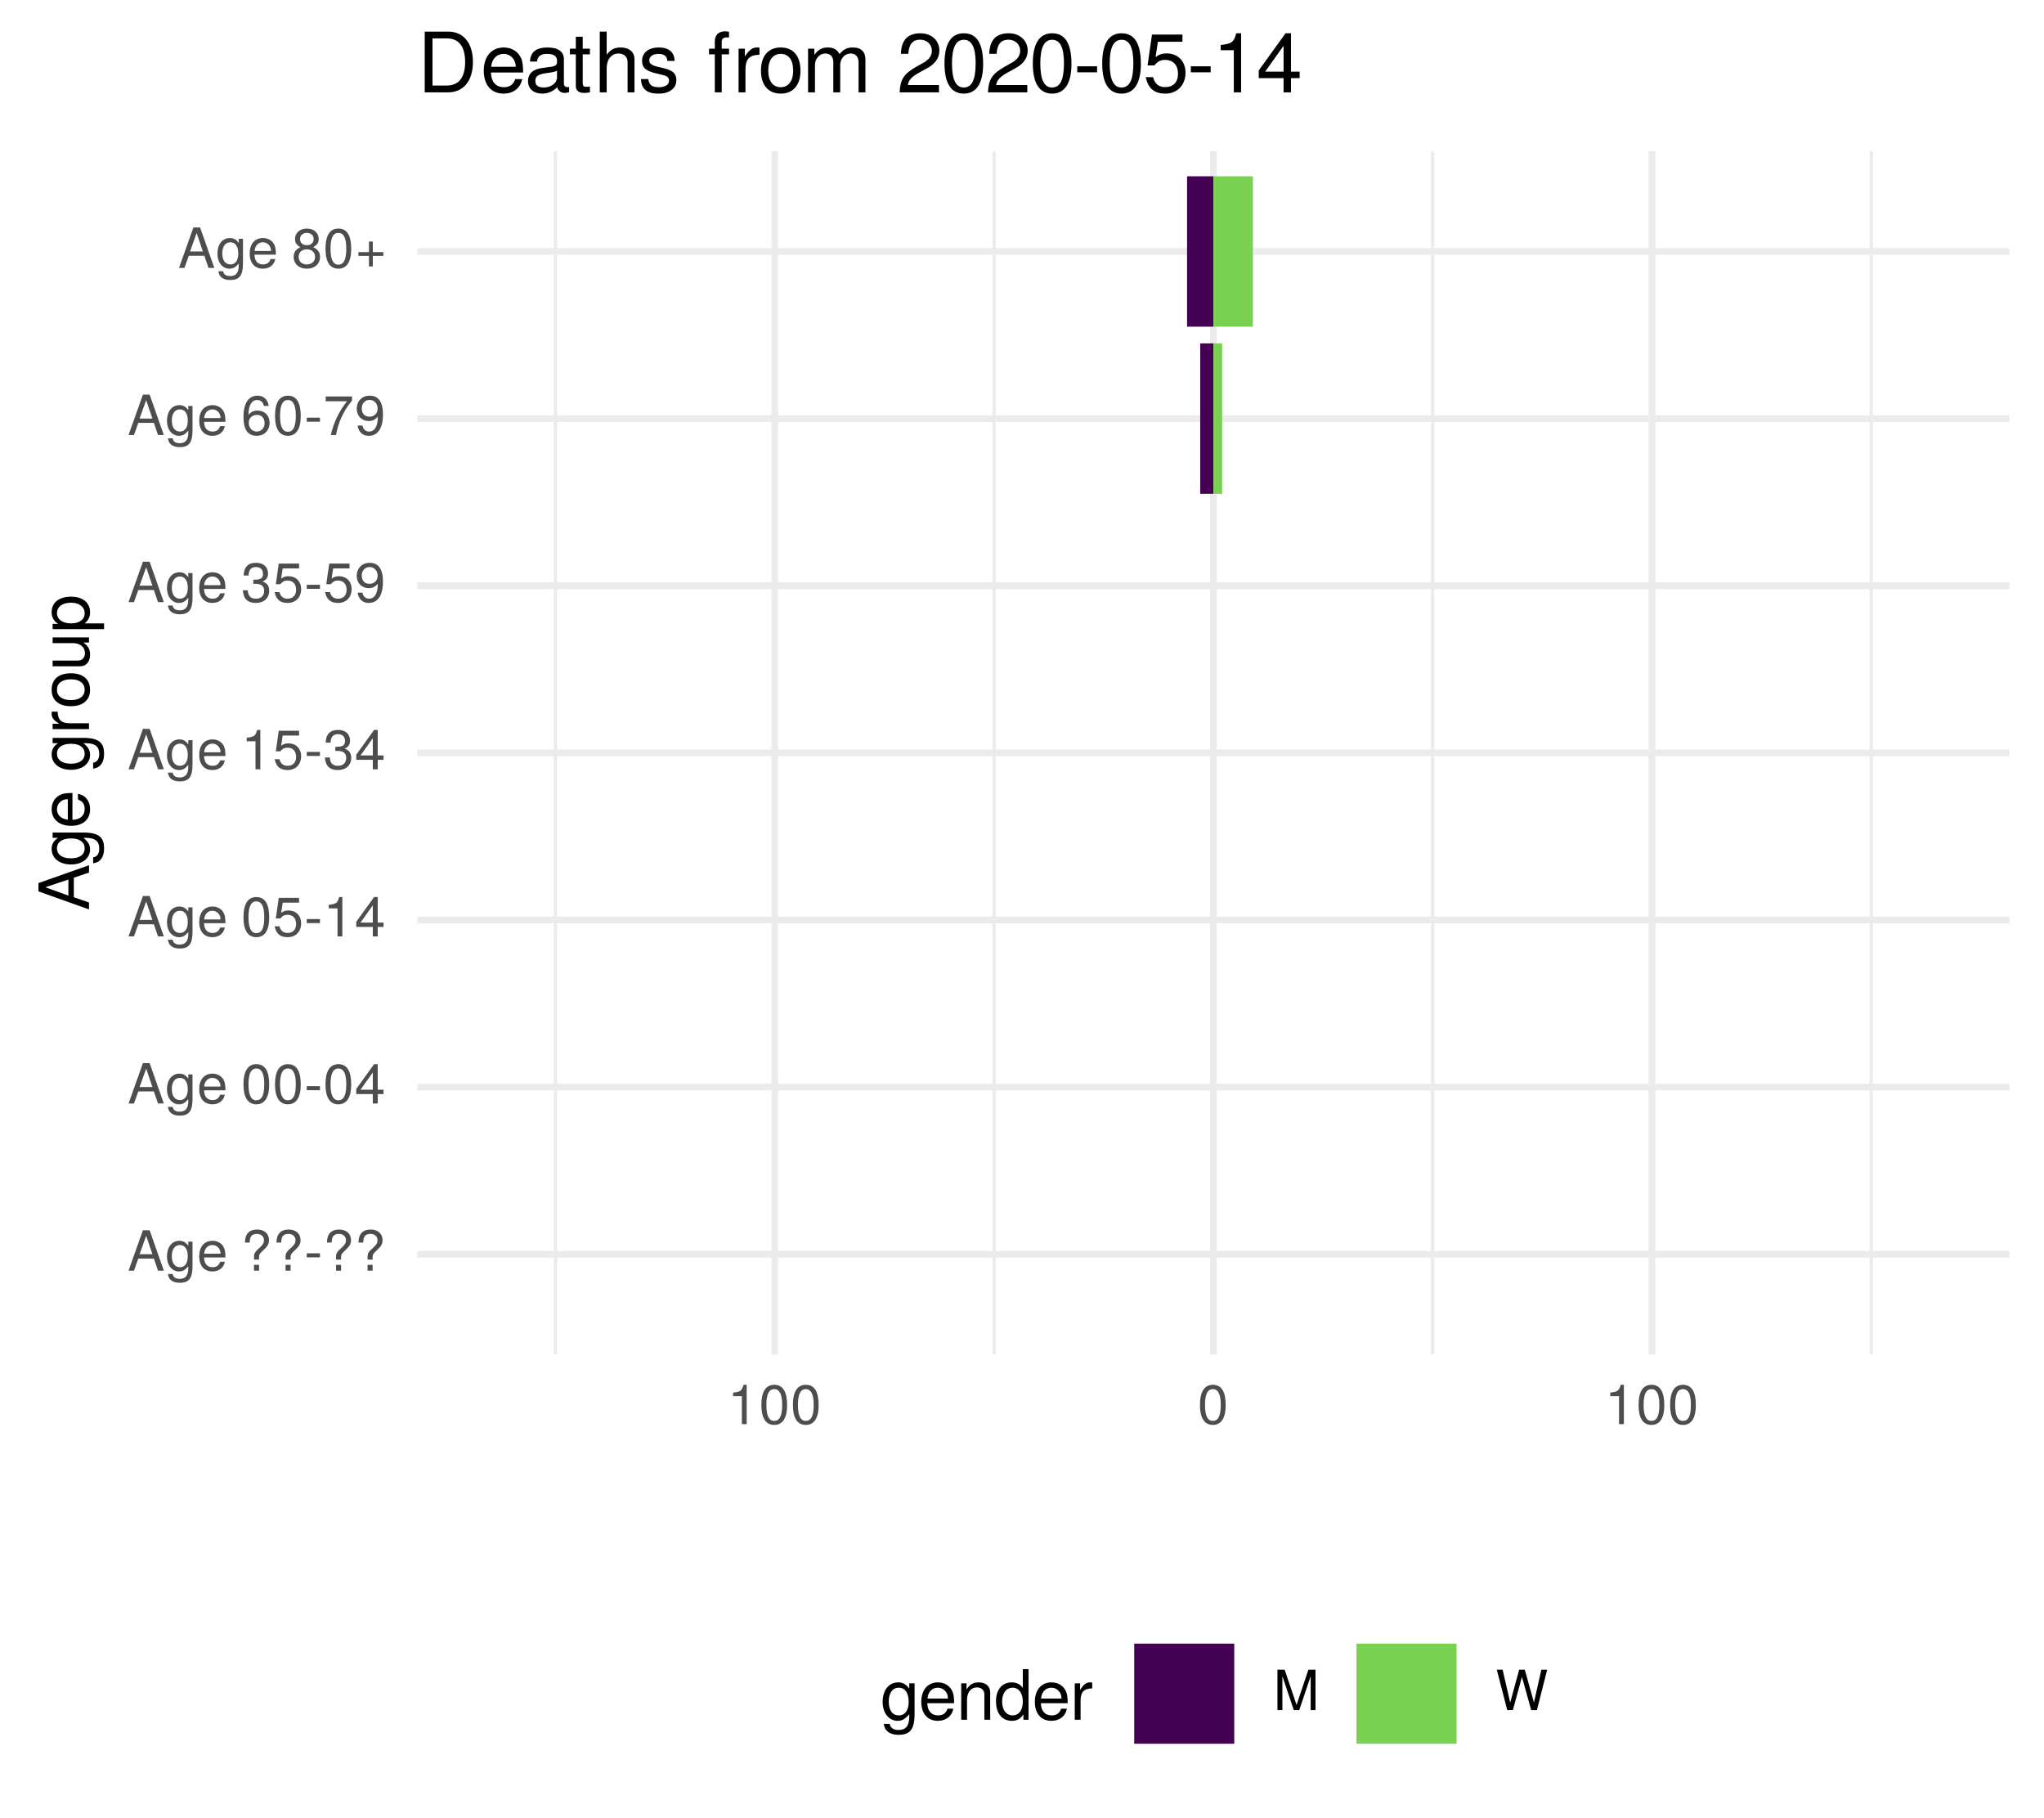
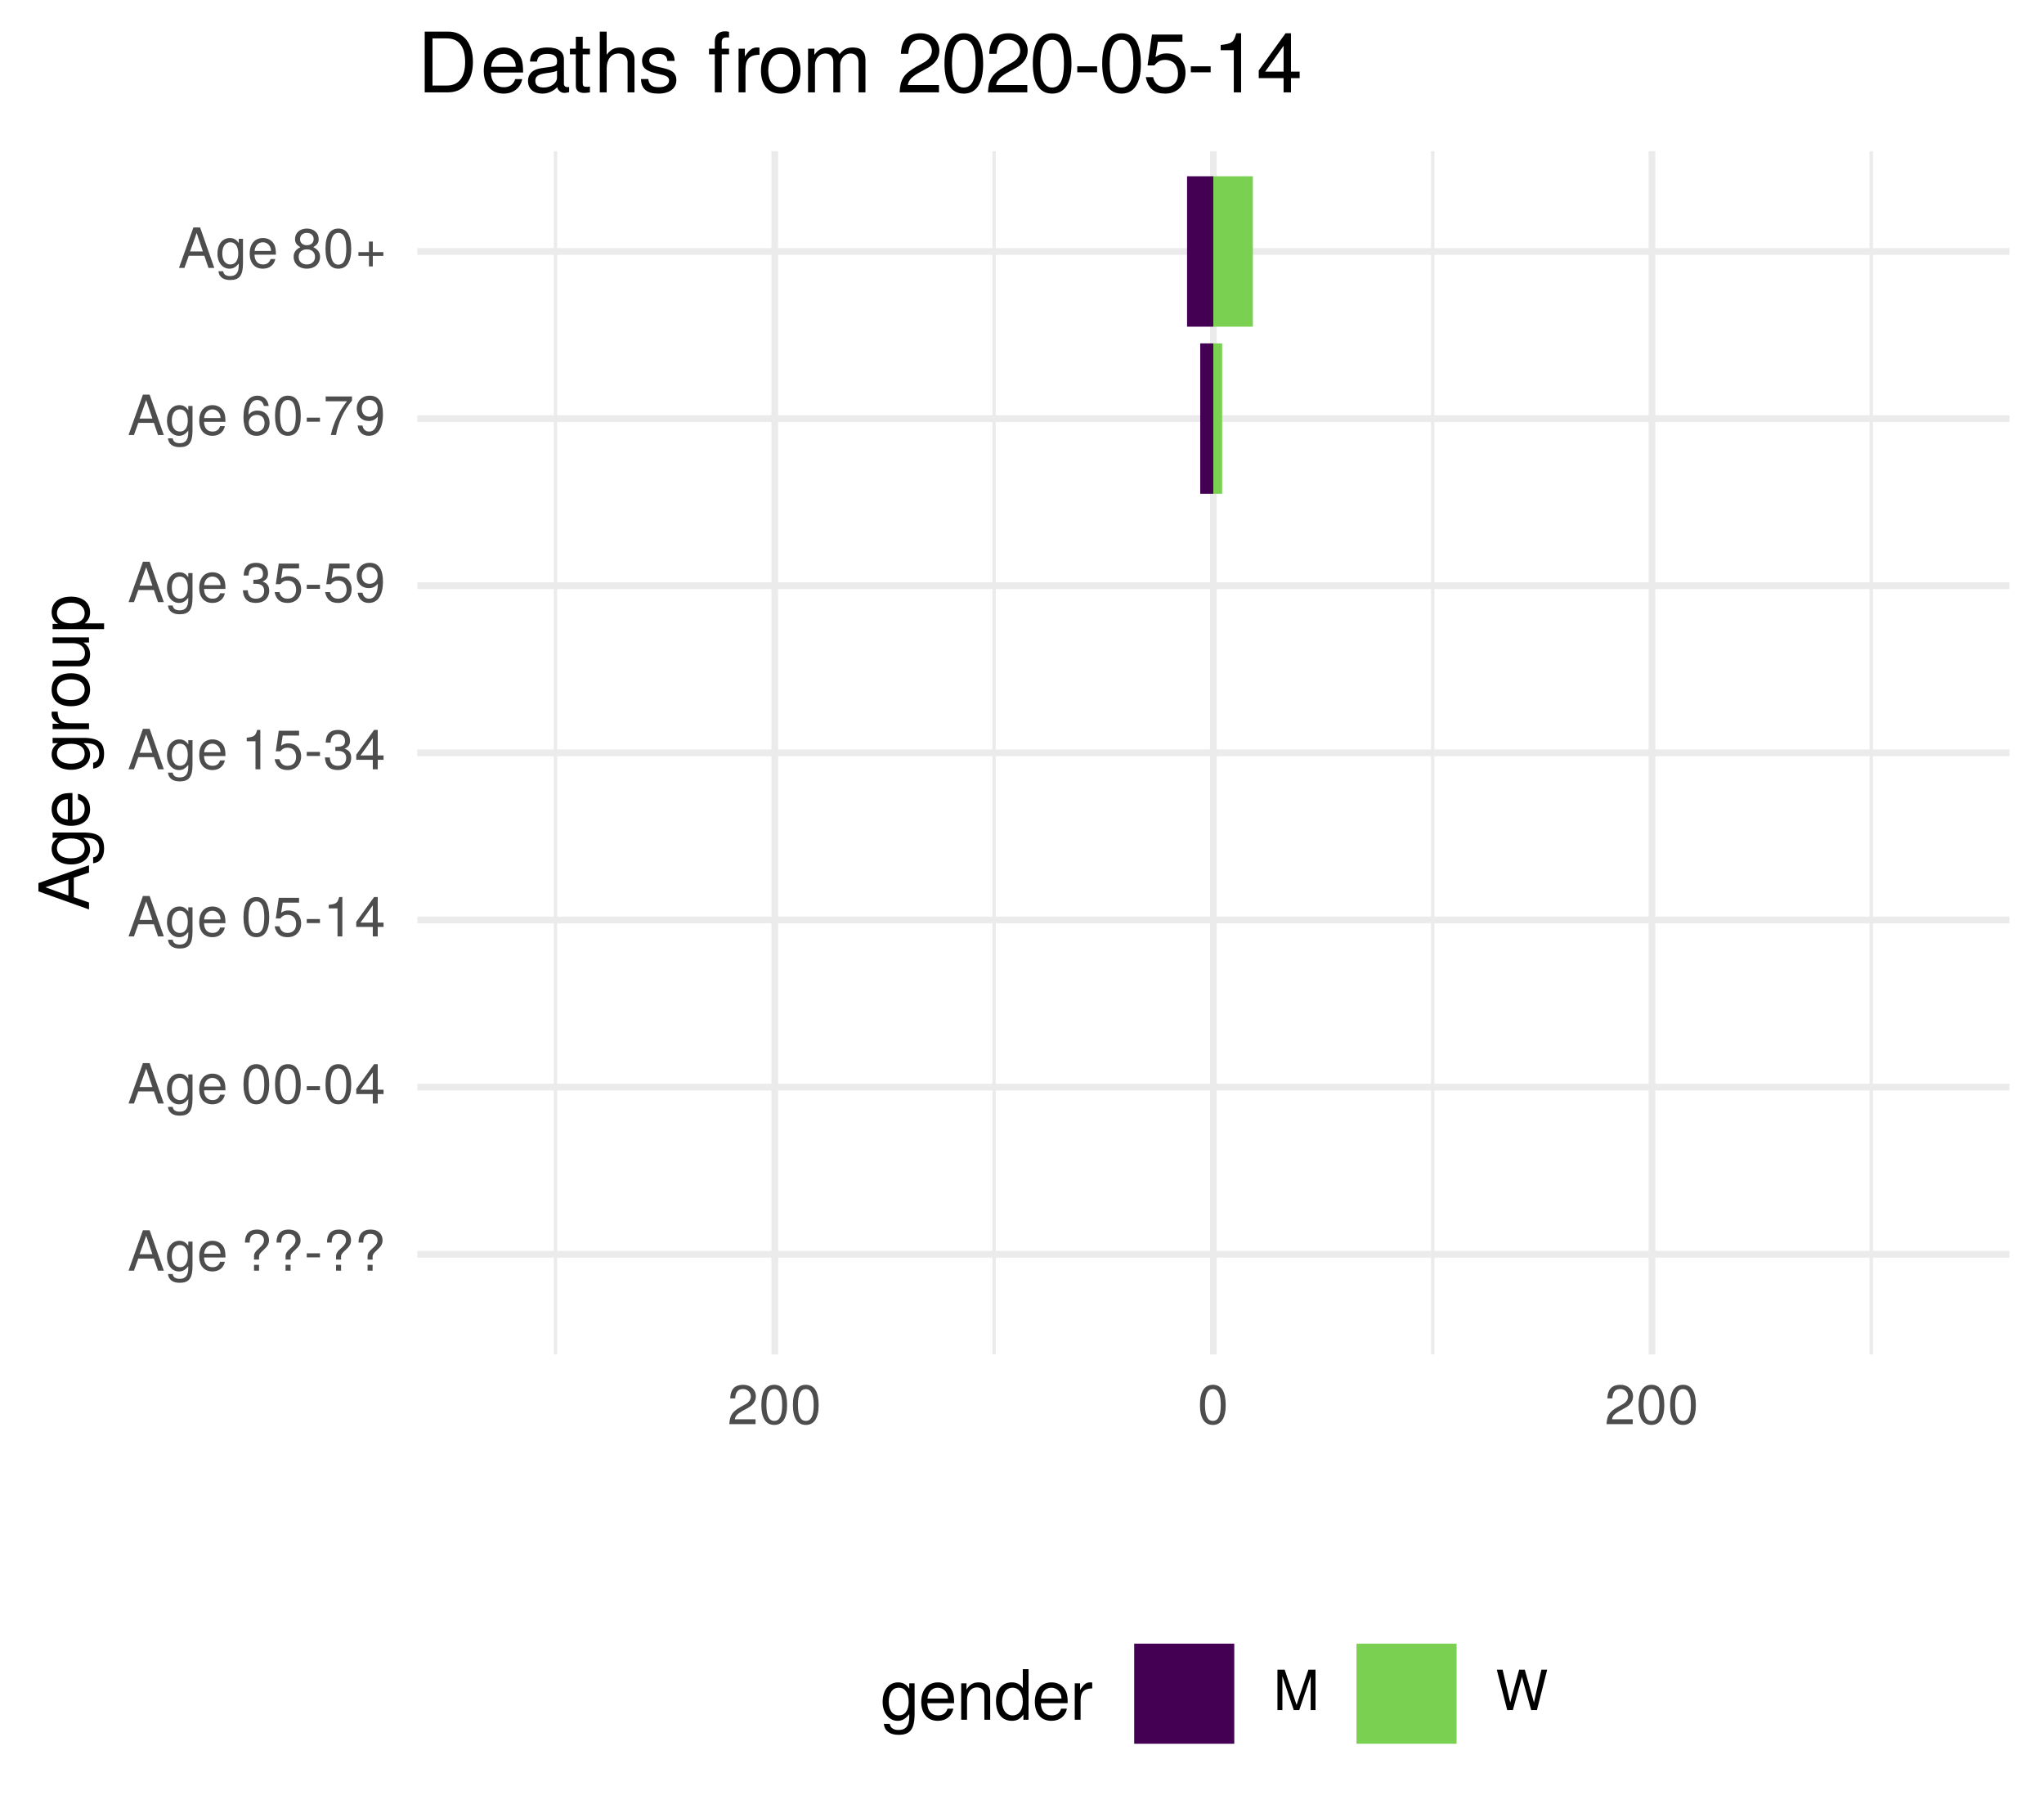
<svg xmlns="http://www.w3.org/2000/svg" xmlns:xlink="http://www.w3.org/1999/xlink" width="324pt" height="288pt" viewBox="0 0 324 288" version="1.1">
  <defs>
    <g>
      <symbol overflow="visible" id="glyph0-0">
        <path style="stroke:none;" d="" />
      </symbol>
      <symbol overflow="visible" id="glyph0-1">
        <path style="stroke:none;" d="M 5.75 0 L 3.5 -6.406 L 2.438 -6.406 L 0.156 0 L 1.016 0 L 1.703 -1.922 L 4.172 -1.922 L 4.828 0 Z M 3.938 -2.609 L 1.906 -2.609 L 2.953 -5.531 Z M 3.938 -2.609 " />
      </symbol>
      <symbol overflow="visible" id="glyph0-2">
        <path style="stroke:none;" d="M 4.297 -0.75 L 4.297 -4.609 L 3.625 -4.609 L 3.625 -3.938 C 3.25 -4.484 2.812 -4.734 2.219 -4.734 C 1.047 -4.734 0.25 -3.75 0.25 -2.266 C 0.25 -0.812 1.078 0.125 2.156 0.125 C 2.734 0.125 3.141 -0.109 3.625 -0.688 L 3.625 -0.391 C 3.625 0.828 3.125 1.297 2.266 1.297 C 1.688 1.297 1.234 1.094 1.156 0.531 L 0.406 0.531 C 0.484 1.406 1.156 1.922 2.25 1.922 C 3.688 1.922 4.297 1.281 4.297 -0.75 Z M 3.547 -2.281 C 3.547 -1.172 3.078 -0.547 2.312 -0.547 C 1.5 -0.547 1.016 -1.188 1.016 -2.312 C 1.016 -3.406 1.516 -4.062 2.297 -4.062 C 3.094 -4.062 3.547 -3.391 3.547 -2.281 Z M 3.547 -2.281 " />
      </symbol>
      <symbol overflow="visible" id="glyph0-3">
        <path style="stroke:none;" d="M 4.516 -2.094 C 4.516 -2.766 4.453 -3.188 4.328 -3.531 C 4.031 -4.281 3.328 -4.734 2.469 -4.734 C 1.172 -4.734 0.359 -3.797 0.359 -2.281 C 0.359 -0.766 1.156 0.125 2.453 0.125 C 3.5 0.125 4.234 -0.469 4.422 -1.406 L 3.672 -1.406 C 3.469 -0.797 3.062 -0.547 2.469 -0.547 C 1.703 -0.547 1.141 -1.031 1.125 -2.094 Z M 3.734 -2.75 C 3.734 -2.75 3.734 -2.703 3.719 -2.688 L 1.141 -2.688 C 1.203 -3.516 1.719 -4.062 2.453 -4.062 C 3.172 -4.062 3.734 -3.469 3.734 -2.75 Z M 3.734 -2.75 " />
      </symbol>
      <symbol overflow="visible" id="glyph0-4">
        <path style="stroke:none;" d="" />
      </symbol>
      <symbol overflow="visible" id="glyph0-5">
        <path style="stroke:none;" d="M 4.422 -4.828 C 4.422 -5.859 3.688 -6.516 2.547 -6.516 C 1.281 -6.516 0.609 -5.812 0.609 -4.453 L 1.359 -4.453 C 1.359 -5.422 1.719 -5.828 2.5 -5.828 C 3.172 -5.828 3.625 -5.422 3.625 -4.828 C 3.625 -4.422 3.438 -4.078 2.969 -3.672 C 2.453 -3.203 2.453 -3.203 2.297 -3 C 2.109 -2.75 2.047 -2.547 2.047 -2.234 L 2.047 -1.75 L 2.844 -1.75 L 2.844 -2.156 C 2.844 -2.547 2.938 -2.703 3.531 -3.25 C 4.203 -3.859 4.422 -4.25 4.422 -4.828 Z M 2.844 0 L 2.844 -0.922 L 2.047 -0.922 L 2.047 0 Z M 2.844 0 " />
      </symbol>
      <symbol overflow="visible" id="glyph0-6">
        <path style="stroke:none;" d="M 2.5 -2.109 L 2.5 -2.75 L 0.406 -2.75 L 0.406 -2.109 Z M 2.5 -2.109 " />
      </symbol>
      <symbol overflow="visible" id="glyph0-7">
        <path style="stroke:none;" d="M 4.453 -3 C 4.453 -5.156 3.781 -6.234 2.422 -6.234 C 1.078 -6.234 0.375 -5.141 0.375 -3.047 C 0.375 -0.953 1.078 0.125 2.422 0.125 C 3.734 0.125 4.453 -0.953 4.453 -3 Z M 3.672 -3.062 C 3.672 -1.297 3.266 -0.516 2.406 -0.516 C 1.578 -0.516 1.172 -1.344 1.172 -3.047 C 1.172 -4.75 1.578 -5.547 2.422 -5.547 C 3.25 -5.547 3.672 -4.734 3.672 -3.062 Z M 3.672 -3.062 " />
      </symbol>
      <symbol overflow="visible" id="glyph0-8">
        <path style="stroke:none;" d="M 4.578 -1.5 L 4.578 -2.188 L 3.656 -2.188 L 3.656 -6.234 L 3.078 -6.234 L 0.25 -2.312 L 0.25 -1.5 L 2.875 -1.5 L 2.875 0 L 3.656 0 L 3.656 -1.5 Z M 2.875 -2.188 L 0.922 -2.188 L 2.875 -4.922 Z M 2.875 -2.188 " />
      </symbol>
      <symbol overflow="visible" id="glyph0-9">
        <path style="stroke:none;" d="M 4.516 -2.062 C 4.516 -3.297 3.688 -4.109 2.5 -4.109 C 2.062 -4.109 1.703 -4 1.344 -3.734 L 1.594 -5.344 L 4.188 -5.344 L 4.188 -6.109 L 0.969 -6.109 L 0.5 -2.844 L 1.219 -2.844 C 1.578 -3.266 1.875 -3.422 2.359 -3.422 C 3.188 -3.422 3.719 -2.891 3.719 -1.969 C 3.719 -1.062 3.203 -0.547 2.359 -0.547 C 1.688 -0.547 1.266 -0.891 1.078 -1.594 L 0.312 -1.594 C 0.562 -0.359 1.266 0.125 2.375 0.125 C 3.641 0.125 4.516 -0.75 4.516 -2.062 Z M 4.516 -2.062 " />
      </symbol>
      <symbol overflow="visible" id="glyph0-10">
        <path style="stroke:none;" d="M 3.047 0 L 3.047 -6.234 L 2.547 -6.234 C 2.266 -5.281 2.094 -5.141 0.891 -5 L 0.891 -4.438 L 2.281 -4.438 L 2.281 0 Z M 3.047 0 " />
      </symbol>
      <symbol overflow="visible" id="glyph0-11">
        <path style="stroke:none;" d="M 4.453 -1.812 C 4.453 -2.562 4.141 -3.016 3.391 -3.266 C 3.969 -3.5 4.266 -3.891 4.266 -4.516 C 4.266 -5.594 3.547 -6.234 2.359 -6.234 C 1.109 -6.234 0.438 -5.547 0.406 -4.219 L 1.188 -4.219 C 1.203 -5.141 1.578 -5.562 2.375 -5.562 C 3.062 -5.562 3.469 -5.156 3.469 -4.5 C 3.469 -3.828 3.188 -3.547 1.938 -3.547 L 1.938 -2.906 L 2.359 -2.906 C 3.219 -2.906 3.656 -2.5 3.656 -1.797 C 3.656 -1.016 3.172 -0.547 2.359 -0.547 C 1.516 -0.547 1.109 -0.969 1.062 -1.875 L 0.281 -1.875 C 0.375 -0.5 1.062 0.125 2.344 0.125 C 3.625 0.125 4.453 -0.641 4.453 -1.812 Z M 4.453 -1.812 " />
      </symbol>
      <symbol overflow="visible" id="glyph0-12">
        <path style="stroke:none;" d="M 4.484 -3.266 C 4.484 -5.219 3.797 -6.234 2.375 -6.234 C 1.188 -6.234 0.328 -5.391 0.328 -4.172 C 0.328 -3.016 1.125 -2.219 2.25 -2.219 C 2.844 -2.219 3.266 -2.438 3.672 -2.922 C 3.672 -1.406 3.172 -0.547 2.281 -0.547 C 1.734 -0.547 1.359 -0.891 1.234 -1.5 L 0.469 -1.5 C 0.609 -0.469 1.281 0.125 2.234 0.125 C 3.688 0.125 4.484 -1.109 4.484 -3.266 Z M 3.641 -4.188 C 3.641 -3.422 3.094 -2.906 2.344 -2.906 C 1.594 -2.906 1.125 -3.391 1.125 -4.234 C 1.125 -5.016 1.656 -5.562 2.359 -5.562 C 3.094 -5.562 3.641 -5 3.641 -4.188 Z M 3.641 -4.188 " />
      </symbol>
      <symbol overflow="visible" id="glyph0-13">
        <path style="stroke:none;" d="M 4.516 -1.938 C 4.516 -3.094 3.719 -3.875 2.609 -3.875 C 1.984 -3.875 1.5 -3.641 1.172 -3.188 C 1.172 -4.703 1.672 -5.547 2.562 -5.547 C 3.109 -5.547 3.484 -5.203 3.609 -4.609 L 4.375 -4.609 C 4.234 -5.625 3.562 -6.234 2.609 -6.234 C 1.156 -6.234 0.375 -5.016 0.375 -2.844 C 0.375 -0.891 1.047 0.125 2.469 0.125 C 3.656 0.125 4.516 -0.719 4.516 -1.938 Z M 3.719 -1.875 C 3.719 -1.094 3.188 -0.547 2.484 -0.547 C 1.766 -0.547 1.219 -1.125 1.219 -1.922 C 1.219 -2.688 1.734 -3.188 2.5 -3.188 C 3.25 -3.188 3.719 -2.703 3.719 -1.875 Z M 3.719 -1.875 " />
      </symbol>
      <symbol overflow="visible" id="glyph0-14">
        <path style="stroke:none;" d="M 4.578 -5.453 L 4.578 -6.109 L 0.406 -6.109 L 0.406 -5.344 L 3.781 -5.344 C 2.531 -3.781 1.656 -1.953 1.219 0 L 2.047 0 C 2.391 -2.016 3.266 -3.891 4.578 -5.453 Z M 4.578 -5.453 " />
      </symbol>
      <symbol overflow="visible" id="glyph0-15">
        <path style="stroke:none;" d="M 4.516 -1.766 C 4.516 -2.453 4.156 -2.938 3.438 -3.281 C 4.078 -3.672 4.297 -3.984 4.297 -4.578 C 4.297 -5.547 3.531 -6.234 2.422 -6.234 C 1.312 -6.234 0.547 -5.547 0.547 -4.578 C 0.547 -4 0.75 -3.672 1.391 -3.281 C 0.672 -2.938 0.328 -2.453 0.328 -1.766 C 0.328 -0.625 1.188 0.125 2.422 0.125 C 3.656 0.125 4.516 -0.625 4.516 -1.766 Z M 3.5 -4.562 C 3.5 -3.969 3.062 -3.594 2.422 -3.594 C 1.766 -3.594 1.344 -3.969 1.344 -4.562 C 1.344 -5.156 1.766 -5.547 2.422 -5.547 C 3.078 -5.547 3.5 -5.156 3.5 -4.562 Z M 3.719 -1.75 C 3.719 -1.016 3.188 -0.547 2.406 -0.547 C 1.641 -0.547 1.125 -1.016 1.125 -1.75 C 1.125 -2.484 1.641 -2.938 2.422 -2.938 C 3.188 -2.938 3.719 -2.484 3.719 -1.75 Z M 3.719 -1.75 " />
      </symbol>
      <symbol overflow="visible" id="glyph0-16">
        <path style="stroke:none;" d="M 4.547 -1.906 L 4.547 -2.5 L 2.875 -2.5 L 2.875 -4.172 L 2.266 -4.172 L 2.266 -2.5 L 0.594 -2.5 L 0.594 -1.906 L 2.266 -1.906 L 2.266 -0.234 L 2.875 -0.234 L 2.875 -1.906 Z M 4.547 -1.906 " />
      </symbol>
      <symbol overflow="visible" id="glyph0-17">
+         <path style="stroke:none;" d="M 4.5 -4.406 C 4.5 -5.469 3.672 -6.234 2.5 -6.234 C 1.219 -6.234 0.484 -5.594 0.438 -4.078 L 1.219 -4.078 C 1.281 -5.125 1.703 -5.562 2.469 -5.562 C 3.172 -5.562 3.703 -5.062 3.703 -4.391 C 3.703 -3.891 3.406 -3.469 2.859 -3.156 L 2.047 -2.703 C 0.75 -1.969 0.375 -1.375 0.297 0 L 4.453 0 L 4.453 -0.766 L 1.172 -0.766 C 1.25 -1.281 1.531 -1.594 2.297 -2.047 L 3.172 -2.531 C 4.047 -2.984 4.5 -3.641 4.5 -4.406 Z M 4.5 -4.406 " />
+       </symbol>
+       <symbol overflow="visible" id="glyph0-18">
        <path style="stroke:none;" d="M 6.688 0 L 6.688 -6.406 L 5.562 -6.406 L 3.688 -0.828 L 1.797 -6.406 L 0.656 -6.406 L 0.656 0 L 1.438 0 L 1.438 -5.375 L 3.25 0 L 4.109 0 L 5.922 -5.375 L 5.922 0 Z M 6.688 0 " />
      </symbol>
-       <symbol overflow="visible" id="glyph0-18">
+       <symbol overflow="visible" id="glyph0-19">
        <path style="stroke:none;" d="M 8.172 -6.406 L 7.25 -6.406 L 6.078 -1.203 L 4.625 -6.406 L 3.734 -6.406 L 2.312 -1.203 L 1.109 -6.406 L 0.188 -6.406 L 1.844 0 L 2.734 0 L 4.172 -5.266 L 5.641 0 L 6.547 0 Z M 8.172 -6.406 " />
      </symbol>
      <symbol overflow="visible" id="glyph1-0">
        <path style="stroke:none;" d="" />
      </symbol>
      <symbol overflow="visible" id="glyph1-1">
        <path style="stroke:none;" d="M 0 -7.188 L -8.016 -4.359 L -8.016 -3.047 L 0 -0.188 L 0 -1.281 L -2.406 -2.125 L -2.406 -5.219 L 0 -6.031 Z M -3.266 -4.922 L -3.266 -2.375 L -6.922 -3.703 Z M -3.266 -4.922 " />
      </symbol>
      <symbol overflow="visible" id="glyph1-2">
        <path style="stroke:none;" d="M -0.953 -5.375 L -5.766 -5.375 L -5.766 -4.531 L -4.922 -4.531 C -5.609 -4.062 -5.922 -3.516 -5.922 -2.766 C -5.922 -1.312 -4.703 -0.312 -2.828 -0.312 C -1.016 -0.312 0.172 -1.344 0.172 -2.688 C 0.172 -3.422 -0.141 -3.922 -0.875 -4.531 L -0.484 -4.531 C 1.047 -4.531 1.625 -3.906 1.625 -2.844 C 1.625 -2.109 1.359 -1.547 0.656 -1.438 L 0.656 -0.5 C 1.75 -0.609 2.391 -1.453 2.391 -2.812 C 2.391 -4.609 1.594 -5.375 -0.953 -5.375 Z M -2.844 -4.438 C -1.469 -4.438 -0.688 -3.844 -0.688 -2.875 C -0.688 -1.875 -1.484 -1.281 -2.875 -1.281 C -4.266 -1.281 -5.078 -1.891 -5.078 -2.875 C -5.078 -3.859 -4.25 -4.438 -2.844 -4.438 Z M -2.844 -4.438 " />
      </symbol>
      <symbol overflow="visible" id="glyph1-3">
        <path style="stroke:none;" d="M -2.625 -5.641 C -3.453 -5.641 -3.984 -5.578 -4.406 -5.406 C -5.359 -5.031 -5.922 -4.156 -5.922 -3.078 C -5.922 -1.469 -4.734 -0.438 -2.844 -0.438 C -0.953 -0.438 0.172 -1.438 0.172 -3.062 C 0.172 -4.375 -0.578 -5.297 -1.75 -5.516 L -1.75 -4.594 C -0.984 -4.344 -0.688 -3.828 -0.688 -3.094 C -0.688 -2.141 -1.297 -1.422 -2.625 -1.391 Z M -3.438 -4.656 C -3.438 -4.656 -3.391 -4.656 -3.359 -4.656 L -3.359 -1.422 C -4.391 -1.5 -5.078 -2.141 -5.078 -3.062 C -5.078 -3.969 -4.328 -4.656 -3.438 -4.656 Z M -3.438 -4.656 " />
      </symbol>
      <symbol overflow="visible" id="glyph1-4">
        <path style="stroke:none;" d="" />
      </symbol>
      <symbol overflow="visible" id="glyph1-5">
        <path style="stroke:none;" d="M -4.969 -3.531 L -5.891 -3.531 C -5.922 -3.375 -5.922 -3.297 -5.922 -3.172 C -5.922 -2.578 -5.578 -2.141 -4.719 -1.609 L -5.766 -1.609 L -5.766 -0.766 L 0 -0.766 L 0 -1.688 L -2.984 -1.688 C -4.297 -1.688 -4.938 -2.109 -4.969 -3.531 Z M -4.969 -3.531 " />
      </symbol>
      <symbol overflow="visible" id="glyph1-6">
        <path style="stroke:none;" d="M -2.844 -5.609 C -4.828 -5.609 -5.922 -4.656 -5.922 -2.984 C -5.922 -1.375 -4.812 -0.391 -2.875 -0.391 C -0.953 -0.391 0.172 -1.359 0.172 -3 C 0.172 -4.625 -0.953 -5.609 -2.844 -5.609 Z M -2.844 -4.656 C -1.5 -4.656 -0.688 -4.016 -0.688 -3 C -0.688 -1.984 -1.484 -1.359 -2.875 -1.359 C -4.266 -1.359 -5.078 -1.984 -5.078 -3 C -5.078 -4.031 -4.281 -4.656 -2.844 -4.656 Z M -2.844 -4.656 " />
      </symbol>
      <symbol overflow="visible" id="glyph1-7">
        <path style="stroke:none;" d="M 0 -5.297 L -5.766 -5.297 L -5.766 -4.391 L -2.578 -4.391 C -1.406 -4.391 -0.641 -3.766 -0.641 -2.812 C -0.641 -2.094 -1.078 -1.625 -1.766 -1.625 L -5.766 -1.625 L -5.766 -0.719 L -1.406 -0.719 C -0.453 -0.719 0.172 -1.438 0.172 -2.547 C 0.172 -3.406 -0.125 -3.938 -0.891 -4.484 L 0 -4.484 Z M 0 -5.297 " />
      </symbol>
      <symbol overflow="visible" id="glyph1-8">
        <path style="stroke:none;" d="M -2.828 -5.75 C -4.766 -5.75 -5.922 -4.812 -5.922 -3.281 C -5.922 -2.5 -5.578 -1.875 -4.891 -1.438 L -5.766 -1.438 L -5.766 -0.609 L 2.391 -0.609 L 2.391 -1.516 L -0.688 -1.516 C -0.094 -2 0.172 -2.547 0.172 -3.281 C 0.172 -4.781 -0.984 -5.75 -2.828 -5.75 Z M -2.844 -4.797 C -1.547 -4.797 -0.688 -4.125 -0.688 -3.125 C -0.688 -2.156 -1.484 -1.516 -2.844 -1.516 C -4.188 -1.516 -5.078 -2.156 -5.078 -3.125 C -5.078 -4.141 -4.219 -4.797 -2.844 -4.797 Z M -2.844 -4.797 " />
      </symbol>
      <symbol overflow="visible" id="glyph2-0">
        <path style="stroke:none;" d="" />
      </symbol>
      <symbol overflow="visible" id="glyph2-1">
        <path style="stroke:none;" d="M 5.375 -0.953 L 5.375 -5.766 L 4.531 -5.766 L 4.531 -4.922 C 4.062 -5.609 3.516 -5.922 2.766 -5.922 C 1.312 -5.922 0.312 -4.703 0.312 -2.828 C 0.312 -1.016 1.344 0.172 2.688 0.172 C 3.422 0.172 3.922 -0.141 4.531 -0.875 L 4.531 -0.484 C 4.531 1.047 3.906 1.625 2.844 1.625 C 2.109 1.625 1.547 1.359 1.438 0.656 L 0.5 0.656 C 0.609 1.75 1.453 2.391 2.812 2.391 C 4.609 2.391 5.375 1.594 5.375 -0.953 Z M 4.438 -2.844 C 4.438 -1.469 3.844 -0.688 2.875 -0.688 C 1.875 -0.688 1.281 -1.484 1.281 -2.875 C 1.281 -4.266 1.891 -5.078 2.875 -5.078 C 3.859 -5.078 4.438 -4.25 4.438 -2.844 Z M 4.438 -2.844 " />
      </symbol>
      <symbol overflow="visible" id="glyph2-2">
        <path style="stroke:none;" d="M 5.641 -2.625 C 5.641 -3.453 5.578 -3.984 5.406 -4.406 C 5.031 -5.359 4.156 -5.922 3.078 -5.922 C 1.469 -5.922 0.438 -4.734 0.438 -2.844 C 0.438 -0.953 1.438 0.172 3.062 0.172 C 4.375 0.172 5.297 -0.578 5.516 -1.75 L 4.594 -1.75 C 4.344 -0.984 3.828 -0.688 3.094 -0.688 C 2.141 -0.688 1.422 -1.297 1.391 -2.625 Z M 4.656 -3.438 C 4.656 -3.438 4.656 -3.391 4.656 -3.359 L 1.422 -3.359 C 1.5 -4.391 2.141 -5.078 3.062 -5.078 C 3.969 -5.078 4.656 -4.328 4.656 -3.438 Z M 4.656 -3.438 " />
      </symbol>
      <symbol overflow="visible" id="glyph2-3">
        <path style="stroke:none;" d="M 5.359 0 L 5.359 -4.359 C 5.359 -5.312 4.641 -5.922 3.531 -5.922 C 2.672 -5.922 2.125 -5.594 1.609 -4.797 L 1.609 -5.766 L 0.766 -5.766 L 0.766 0 L 1.688 0 L 1.688 -3.172 C 1.688 -4.359 2.328 -5.125 3.25 -5.125 C 3.984 -5.125 4.438 -4.688 4.438 -4 L 4.438 0 Z M 5.359 0 " />
      </symbol>
      <symbol overflow="visible" id="glyph2-4">
        <path style="stroke:none;" d="M 5.438 0 L 5.438 -8.016 L 4.531 -8.016 L 4.531 -5.031 C 4.141 -5.625 3.531 -5.922 2.766 -5.922 C 1.266 -5.922 0.281 -4.781 0.281 -2.938 C 0.281 -0.984 1.25 0.172 2.797 0.172 C 3.594 0.172 4.141 -0.125 4.625 -0.844 L 4.625 0 Z M 4.531 -2.859 C 4.531 -1.531 3.891 -0.688 2.922 -0.688 C 1.906 -0.688 1.25 -1.547 1.25 -2.875 C 1.25 -4.219 1.906 -5.078 2.922 -5.078 C 3.906 -5.078 4.531 -4.188 4.531 -2.859 Z M 4.531 -2.859 " />
      </symbol>
      <symbol overflow="visible" id="glyph2-5">
        <path style="stroke:none;" d="M 3.531 -4.969 L 3.531 -5.891 C 3.375 -5.922 3.297 -5.922 3.172 -5.922 C 2.578 -5.922 2.141 -5.578 1.609 -4.719 L 1.609 -5.766 L 0.766 -5.766 L 0.766 0 L 1.688 0 L 1.688 -2.984 C 1.688 -4.297 2.109 -4.938 3.531 -4.969 Z M 3.531 -4.969 " />
      </symbol>
      <symbol overflow="visible" id="glyph3-0">
        <path style="stroke:none;" d="" />
      </symbol>
      <symbol overflow="visible" id="glyph3-1">
        <path style="stroke:none;" d="M 8.812 -4.812 C 8.812 -7.797 7.328 -9.625 4.891 -9.625 L 1.172 -9.625 L 1.172 0 L 4.891 0 C 7.312 0 8.812 -1.828 8.812 -4.812 Z M 7.578 -4.812 C 7.578 -2.375 6.578 -1.078 4.672 -1.078 L 2.406 -1.078 L 2.406 -8.547 L 4.672 -8.547 C 6.578 -8.547 7.578 -7.266 7.578 -4.812 Z M 7.578 -4.812 " />
      </symbol>
      <symbol overflow="visible" id="glyph3-2">
        <path style="stroke:none;" d="M 6.766 -3.141 C 6.766 -4.141 6.688 -4.781 6.5 -5.297 C 6.047 -6.438 4.984 -7.109 3.703 -7.109 C 1.766 -7.109 0.531 -5.688 0.531 -3.422 C 0.531 -1.156 1.734 0.203 3.672 0.203 C 5.25 0.203 6.344 -0.703 6.625 -2.094 L 5.516 -2.094 C 5.219 -1.188 4.594 -0.812 3.703 -0.812 C 2.562 -0.812 1.703 -1.562 1.672 -3.141 Z M 5.594 -4.125 C 5.594 -4.125 5.594 -4.062 5.578 -4.047 L 1.703 -4.047 C 1.797 -5.266 2.578 -6.094 3.688 -6.094 C 4.766 -6.094 5.594 -5.203 5.594 -4.125 Z M 5.594 -4.125 " />
      </symbol>
      <symbol overflow="visible" id="glyph3-3">
        <path style="stroke:none;" d="M 7.062 -0.031 L 7.062 -0.859 C 6.938 -0.828 6.891 -0.828 6.828 -0.828 C 6.438 -0.828 6.234 -1.031 6.234 -1.375 L 6.234 -5.234 C 6.234 -6.453 5.328 -7.109 3.625 -7.109 C 1.953 -7.109 0.922 -6.469 0.859 -4.875 L 1.969 -4.875 C 2.062 -5.719 2.562 -6.094 3.594 -6.094 C 4.578 -6.094 5.141 -5.734 5.141 -5.062 L 5.141 -4.781 C 5.141 -4.312 4.859 -4.125 3.984 -4.016 C 2.422 -3.812 2.188 -3.766 1.766 -3.594 C 0.969 -3.266 0.547 -2.641 0.547 -1.797 C 0.547 -0.547 1.422 0.203 2.828 0.203 C 3.703 0.203 4.562 -0.172 5.172 -0.812 C 5.297 -0.297 5.766 0.094 6.312 0.094 C 6.531 0.094 6.703 0.062 7.062 -0.031 Z M 5.141 -2.391 C 5.141 -1.406 4.125 -0.766 3.062 -0.766 C 2.203 -0.766 1.703 -1.062 1.703 -1.828 C 1.703 -2.547 2.188 -2.859 3.359 -3.031 C 4.531 -3.188 4.766 -3.25 5.141 -3.422 Z M 5.141 -2.391 " />
      </symbol>
      <symbol overflow="visible" id="glyph3-4">
        <path style="stroke:none;" d="M 3.359 0 L 3.359 -0.922 C 3.203 -0.891 3.031 -0.875 2.828 -0.875 C 2.344 -0.875 2.219 -1 2.219 -1.484 L 2.219 -6.016 L 3.359 -6.016 L 3.359 -6.922 L 2.219 -6.922 L 2.219 -8.812 L 1.125 -8.812 L 1.125 -6.922 L 0.188 -6.922 L 0.188 -6.016 L 1.125 -6.016 L 1.125 -1 C 1.125 -0.297 1.594 0.094 2.453 0.094 C 2.719 0.094 2.984 0.062 3.359 0 Z M 3.359 0 " />
      </symbol>
      <symbol overflow="visible" id="glyph3-5">
        <path style="stroke:none;" d="M 6.422 0 L 6.422 -5.234 C 6.422 -6.391 5.578 -7.109 4.234 -7.109 C 3.266 -7.109 2.672 -6.812 2.016 -5.969 L 2.016 -9.625 L 0.922 -9.625 L 0.922 0 L 2.016 0 L 2.016 -3.812 C 2.016 -5.234 2.766 -6.156 3.891 -6.156 C 4.672 -6.156 5.328 -5.703 5.328 -4.797 L 5.328 0 Z M 6.422 0 " />
      </symbol>
      <symbol overflow="visible" id="glyph3-6">
        <path style="stroke:none;" d="M 6.062 -1.938 C 6.062 -2.969 5.484 -3.484 4.109 -3.812 L 3.047 -4.062 C 2.156 -4.281 1.766 -4.562 1.766 -5.062 C 1.766 -5.688 2.344 -6.094 3.234 -6.094 C 4.125 -6.094 4.594 -5.719 4.625 -4.984 L 5.781 -4.984 C 5.766 -6.344 4.875 -7.109 3.281 -7.109 C 1.656 -7.109 0.625 -6.281 0.625 -5 C 0.625 -3.922 1.172 -3.406 2.812 -3.016 L 3.844 -2.766 C 4.609 -2.578 4.906 -2.344 4.906 -1.844 C 4.906 -1.203 4.266 -0.812 3.297 -0.812 C 2.312 -0.812 1.75 -1.062 1.609 -2.109 L 0.453 -2.109 C 0.5 -0.516 1.406 0.203 3.203 0.203 C 4.953 0.203 6.062 -0.609 6.062 -1.938 Z M 6.062 -1.938 " />
      </symbol>
      <symbol overflow="visible" id="glyph3-7">
        <path style="stroke:none;" d="" />
      </symbol>
      <symbol overflow="visible" id="glyph3-8">
        <path style="stroke:none;" d="M 3.406 -6.016 L 3.406 -6.922 L 2.25 -6.922 L 2.25 -8 C 2.25 -8.469 2.516 -8.703 3.031 -8.703 C 3.109 -8.703 3.156 -8.703 3.406 -8.688 L 3.406 -9.594 C 3.156 -9.656 3.016 -9.672 2.781 -9.672 C 1.766 -9.672 1.156 -9.078 1.156 -8.094 L 1.156 -6.922 L 0.234 -6.922 L 0.234 -6.016 L 1.156 -6.016 L 1.156 0 L 2.25 0 L 2.25 -6.016 Z M 3.406 -6.016 " />
      </symbol>
      <symbol overflow="visible" id="glyph3-9">
        <path style="stroke:none;" d="M 4.234 -5.953 L 4.234 -7.078 C 4.047 -7.109 3.969 -7.109 3.812 -7.109 C 3.109 -7.109 2.562 -6.688 1.922 -5.672 L 1.922 -6.922 L 0.922 -6.922 L 0.922 0 L 2.016 0 L 2.016 -3.594 C 2.016 -5.156 2.531 -5.922 4.234 -5.953 Z M 4.234 -5.953 " />
      </symbol>
      <symbol overflow="visible" id="glyph3-10">
        <path style="stroke:none;" d="M 6.734 -3.406 C 6.734 -5.797 5.578 -7.109 3.594 -7.109 C 1.656 -7.109 0.469 -5.781 0.469 -3.453 C 0.469 -1.141 1.641 0.203 3.609 0.203 C 5.547 0.203 6.734 -1.141 6.734 -3.406 Z M 5.578 -3.422 C 5.578 -1.797 4.812 -0.812 3.609 -0.812 C 2.375 -0.812 1.625 -1.781 1.625 -3.453 C 1.625 -5.125 2.375 -6.094 3.609 -6.094 C 4.844 -6.094 5.578 -5.141 5.578 -3.422 Z M 5.578 -3.422 " />
      </symbol>
      <symbol overflow="visible" id="glyph3-11">
        <path style="stroke:none;" d="M 10.031 0 L 10.031 -5.188 C 10.031 -6.438 9.344 -7.109 8.047 -7.109 C 7.125 -7.109 6.578 -6.844 5.922 -6.062 C 5.516 -6.797 4.969 -7.109 4.062 -7.109 C 3.141 -7.109 2.531 -6.766 1.938 -5.938 L 1.938 -6.922 L 0.938 -6.922 L 0.938 0 L 2.031 0 L 2.031 -4.344 C 2.031 -5.344 2.766 -6.156 3.656 -6.156 C 4.469 -6.156 4.938 -5.656 4.938 -4.766 L 4.938 0 L 6.031 0 L 6.031 -4.344 C 6.031 -5.344 6.766 -6.156 7.672 -6.156 C 8.469 -6.156 8.938 -5.641 8.938 -4.766 L 8.938 0 Z M 10.031 0 " />
      </symbol>
      <symbol overflow="visible" id="glyph3-12">
        <path style="stroke:none;" d="M 6.75 -6.609 C 6.75 -8.203 5.516 -9.359 3.75 -9.359 C 1.828 -9.359 0.719 -8.391 0.656 -6.109 L 1.828 -6.109 C 1.922 -7.688 2.562 -8.344 3.703 -8.344 C 4.766 -8.344 5.562 -7.594 5.562 -6.594 C 5.562 -5.844 5.125 -5.219 4.297 -4.734 L 3.078 -4.047 C 1.125 -2.938 0.547 -2.062 0.453 0 L 6.688 0 L 6.688 -1.156 L 1.75 -1.156 C 1.875 -1.922 2.297 -2.406 3.453 -3.078 L 4.766 -3.797 C 6.078 -4.484 6.75 -5.469 6.75 -6.609 Z M 6.75 -6.609 " />
      </symbol>
      <symbol overflow="visible" id="glyph3-13">
        <path style="stroke:none;" d="M 6.688 -4.5 C 6.688 -7.75 5.672 -9.359 3.625 -9.359 C 1.609 -9.359 0.562 -7.719 0.562 -4.578 C 0.562 -1.422 1.625 0.203 3.625 0.203 C 5.609 0.203 6.688 -1.422 6.688 -4.5 Z M 5.5 -4.609 C 5.5 -1.953 4.891 -0.766 3.609 -0.766 C 2.375 -0.766 1.75 -2 1.75 -4.562 C 1.75 -7.125 2.375 -8.328 3.625 -8.328 C 4.891 -8.328 5.5 -7.109 5.5 -4.609 Z M 5.5 -4.609 " />
      </symbol>
      <symbol overflow="visible" id="glyph3-14">
        <path style="stroke:none;" d="M 3.75 -3.172 L 3.75 -4.125 L 0.609 -4.125 L 0.609 -3.172 Z M 3.75 -3.172 " />
      </symbol>
      <symbol overflow="visible" id="glyph3-15">
        <path style="stroke:none;" d="M 6.766 -3.109 C 6.766 -4.953 5.547 -6.172 3.75 -6.172 C 3.094 -6.172 2.562 -6 2.016 -5.594 L 2.391 -8.016 L 6.281 -8.016 L 6.281 -9.156 L 1.453 -9.156 L 0.75 -4.266 L 1.828 -4.266 C 2.359 -4.906 2.812 -5.141 3.531 -5.141 C 4.797 -5.141 5.578 -4.328 5.578 -2.938 C 5.578 -1.594 4.812 -0.828 3.531 -0.828 C 2.516 -0.828 1.906 -1.344 1.625 -2.406 L 0.469 -2.406 C 0.844 -0.547 1.906 0.203 3.562 0.203 C 5.453 0.203 6.766 -1.125 6.766 -3.109 Z M 6.766 -3.109 " />
      </symbol>
      <symbol overflow="visible" id="glyph3-16">
        <path style="stroke:none;" d="M 4.578 0 L 4.578 -9.359 L 3.812 -9.359 C 3.406 -7.922 3.141 -7.719 1.344 -7.5 L 1.344 -6.672 L 3.422 -6.672 L 3.422 0 Z M 4.578 0 " />
      </symbol>
      <symbol overflow="visible" id="glyph3-17">
        <path style="stroke:none;" d="M 6.859 -2.25 L 6.859 -3.281 L 5.484 -3.281 L 5.484 -9.359 L 4.625 -9.359 L 0.375 -3.469 L 0.375 -2.25 L 4.312 -2.25 L 4.312 0 L 5.484 0 L 5.484 -2.25 Z M 4.312 -3.281 L 1.391 -3.281 L 4.312 -7.375 Z M 4.312 -3.281 " />
      </symbol>
    </g>
    <clipPath id="clip1">
      <path d="M 87 23.957 L 89 23.957 L 89 214.648 L 87 214.648 Z M 87 23.957 " />
    </clipPath>
    <clipPath id="clip2">
      <path d="M 157 23.957 L 158 23.957 L 158 214.648 L 157 214.648 Z M 157 23.957 " />
    </clipPath>
    <clipPath id="clip3">
      <path d="M 226 23.957 L 228 23.957 L 228 214.648 L 226 214.648 Z M 226 23.957 " />
    </clipPath>
    <clipPath id="clip4">
      <path d="M 296 23.957 L 297 23.957 L 297 214.648 L 296 214.648 Z M 296 23.957 " />
    </clipPath>
    <clipPath id="clip5">
      <path d="M 66.152 198 L 318.523 198 L 318.523 200 L 66.152 200 Z M 66.152 198 " />
    </clipPath>
    <clipPath id="clip6">
      <path d="M 66.152 171 L 318.523 171 L 318.523 173 L 66.152 173 Z M 66.152 171 " />
    </clipPath>
    <clipPath id="clip7">
      <path d="M 66.152 145 L 318.523 145 L 318.523 147 L 66.152 147 Z M 66.152 145 " />
    </clipPath>
    <clipPath id="clip8">
      <path d="M 66.152 118 L 318.523 118 L 318.523 120 L 66.152 120 Z M 66.152 118 " />
    </clipPath>
    <clipPath id="clip9">
      <path d="M 66.152 92 L 318.523 92 L 318.523 94 L 66.152 94 Z M 66.152 92 " />
    </clipPath>
    <clipPath id="clip10">
      <path d="M 66.152 65 L 318.523 65 L 318.523 67 L 66.152 67 Z M 66.152 65 " />
    </clipPath>
    <clipPath id="clip11">
      <path d="M 66.152 39 L 318.523 39 L 318.523 41 L 66.152 41 Z M 66.152 39 " />
    </clipPath>
    <clipPath id="clip12">
      <path d="M 122 23.957 L 124 23.957 L 124 214.648 L 122 214.648 Z M 122 23.957 " />
    </clipPath>
    <clipPath id="clip13">
      <path d="M 191 23.957 L 193 23.957 L 193 214.648 L 191 214.648 Z M 191 23.957 " />
    </clipPath>
    <clipPath id="clip14">
      <path d="M 261 23.957 L 263 23.957 L 263 214.648 L 261 214.648 Z M 261 23.957 " />
    </clipPath>
  </defs>
  <g id="surface3486">
    <rect x="0" y="0" width="324" height="288" style="fill:rgb(100%,100%,100%);fill-opacity:1;stroke:none;" />
    <g clip-path="url(#clip1)" clip-rule="nonzero">
      <path style="fill:none;stroke-width:0.533;stroke-linecap:butt;stroke-linejoin:round;stroke:rgb(92.157%,92.157%,92.157%);stroke-opacity:1;stroke-miterlimit:10;" d="M 88.051 214.652 L 88.051 23.957 " />
    </g>
    <g clip-path="url(#clip2)" clip-rule="nonzero">
      <path style="fill:none;stroke-width:0.533;stroke-linecap:butt;stroke-linejoin:round;stroke:rgb(92.157%,92.157%,92.157%);stroke-opacity:1;stroke-miterlimit:10;" d="M 157.574 214.652 L 157.574 23.957 " />
    </g>
    <g clip-path="url(#clip3)" clip-rule="nonzero">
      <path style="fill:none;stroke-width:0.533;stroke-linecap:butt;stroke-linejoin:round;stroke:rgb(92.157%,92.157%,92.157%);stroke-opacity:1;stroke-miterlimit:10;" d="M 227.098 214.652 L 227.098 23.957 " />
    </g>
    <g clip-path="url(#clip4)" clip-rule="nonzero">
      <path style="fill:none;stroke-width:0.533;stroke-linecap:butt;stroke-linejoin:round;stroke:rgb(92.157%,92.157%,92.157%);stroke-opacity:1;stroke-miterlimit:10;" d="M 296.621 214.652 L 296.621 23.957 " />
    </g>
    <g clip-path="url(#clip5)" clip-rule="nonzero">
      <path style="fill:none;stroke-width:1.067;stroke-linecap:butt;stroke-linejoin:round;stroke:rgb(92.157%,92.157%,92.157%);stroke-opacity:1;stroke-miterlimit:10;" d="M 66.152 198.762 L 318.52 198.762 " />
    </g>
    <g clip-path="url(#clip6)" clip-rule="nonzero">
      <path style="fill:none;stroke-width:1.067;stroke-linecap:butt;stroke-linejoin:round;stroke:rgb(92.157%,92.157%,92.157%);stroke-opacity:1;stroke-miterlimit:10;" d="M 66.152 172.273 L 318.52 172.273 " />
    </g>
    <g clip-path="url(#clip7)" clip-rule="nonzero">
      <path style="fill:none;stroke-width:1.067;stroke-linecap:butt;stroke-linejoin:round;stroke:rgb(92.157%,92.157%,92.157%);stroke-opacity:1;stroke-miterlimit:10;" d="M 66.152 145.789 L 318.52 145.789 " />
    </g>
    <g clip-path="url(#clip8)" clip-rule="nonzero">
      <path style="fill:none;stroke-width:1.067;stroke-linecap:butt;stroke-linejoin:round;stroke:rgb(92.157%,92.157%,92.157%);stroke-opacity:1;stroke-miterlimit:10;" d="M 66.152 119.305 L 318.52 119.305 " />
    </g>
    <g clip-path="url(#clip9)" clip-rule="nonzero">
      <path style="fill:none;stroke-width:1.067;stroke-linecap:butt;stroke-linejoin:round;stroke:rgb(92.157%,92.157%,92.157%);stroke-opacity:1;stroke-miterlimit:10;" d="M 66.152 92.82 L 318.52 92.82 " />
    </g>
    <g clip-path="url(#clip10)" clip-rule="nonzero">
      <path style="fill:none;stroke-width:1.067;stroke-linecap:butt;stroke-linejoin:round;stroke:rgb(92.157%,92.157%,92.157%);stroke-opacity:1;stroke-miterlimit:10;" d="M 66.152 66.336 L 318.52 66.336 " />
    </g>
    <g clip-path="url(#clip11)" clip-rule="nonzero">
      <path style="fill:none;stroke-width:1.067;stroke-linecap:butt;stroke-linejoin:round;stroke:rgb(92.157%,92.157%,92.157%);stroke-opacity:1;stroke-miterlimit:10;" d="M 66.152 39.852 L 318.52 39.852 " />
    </g>
    <g clip-path="url(#clip12)" clip-rule="nonzero">
      <path style="fill:none;stroke-width:1.067;stroke-linecap:butt;stroke-linejoin:round;stroke:rgb(92.157%,92.157%,92.157%);stroke-opacity:1;stroke-miterlimit:10;" d="M 122.812 214.652 L 122.812 23.957 " />
    </g>
    <g clip-path="url(#clip13)" clip-rule="nonzero">
      <path style="fill:none;stroke-width:1.067;stroke-linecap:butt;stroke-linejoin:round;stroke:rgb(92.157%,92.157%,92.157%);stroke-opacity:1;stroke-miterlimit:10;" d="M 192.336 214.652 L 192.336 23.957 " />
    </g>
    <g clip-path="url(#clip14)" clip-rule="nonzero">
      <path style="fill:none;stroke-width:1.067;stroke-linecap:butt;stroke-linejoin:round;stroke:rgb(92.157%,92.157%,92.157%);stroke-opacity:1;stroke-miterlimit:10;" d="M 261.859 214.652 L 261.859 23.957 " />
    </g>
    <path style=" stroke:none;fill-rule:nonzero;fill:rgb(26.667%,0.392%,32.941%);fill-opacity:1;" d="M 190.25 78.254 L 192.336 78.254 L 192.336 54.418 L 190.25 54.418 Z M 190.25 78.254 " />
    <path style=" stroke:none;fill-rule:nonzero;fill:rgb(47.843%,81.961%,31.765%);fill-opacity:1;" d="M 192.336 78.254 L 193.727 78.254 L 193.727 54.418 L 192.336 54.418 Z M 192.336 78.254 " />
    <path style=" stroke:none;fill-rule:nonzero;fill:rgb(26.667%,0.392%,32.941%);fill-opacity:1;" d="M 188.164 51.77 L 192.336 51.77 L 192.336 27.934 L 188.164 27.934 Z M 188.164 51.77 " />
    <path style=" stroke:none;fill-rule:nonzero;fill:rgb(47.843%,81.961%,31.765%);fill-opacity:1;" d="M 192.336 51.77 L 198.594 51.77 L 198.594 27.934 L 192.336 27.934 Z M 192.336 51.77 " />
    <g style="fill:rgb(30.196%,30.196%,30.196%);fill-opacity:1;">
      <use xlink:href="#glyph0-1" x="20.219" y="201.364" />
      <use xlink:href="#glyph0-2" x="26.219" y="201.364" />
      <use xlink:href="#glyph0-3" x="31.219" y="201.364" />
      <use xlink:href="#glyph0-4" x="36.219" y="201.364" />
      <use xlink:href="#glyph0-5" x="38.219" y="201.364" />
      <use xlink:href="#glyph0-5" x="43.219" y="201.364" />
      <use xlink:href="#glyph0-6" x="48.219" y="201.364" />
      <use xlink:href="#glyph0-5" x="51.219" y="201.364" />
      <use xlink:href="#glyph0-5" x="56.219" y="201.364" />
    </g>
    <g style="fill:rgb(30.196%,30.196%,30.196%);fill-opacity:1;">
      <use xlink:href="#glyph0-1" x="20.219" y="174.876" />
      <use xlink:href="#glyph0-2" x="26.219" y="174.876" />
      <use xlink:href="#glyph0-3" x="31.219" y="174.876" />
      <use xlink:href="#glyph0-4" x="36.219" y="174.876" />
      <use xlink:href="#glyph0-7" x="38.219" y="174.876" />
      <use xlink:href="#glyph0-7" x="43.219" y="174.876" />
      <use xlink:href="#glyph0-6" x="48.219" y="174.876" />
      <use xlink:href="#glyph0-7" x="51.219" y="174.876" />
      <use xlink:href="#glyph0-8" x="56.219" y="174.876" />
    </g>
    <g style="fill:rgb(30.196%,30.196%,30.196%);fill-opacity:1;">
      <use xlink:href="#glyph0-1" x="20.219" y="148.392" />
      <use xlink:href="#glyph0-2" x="26.219" y="148.392" />
      <use xlink:href="#glyph0-3" x="31.219" y="148.392" />
      <use xlink:href="#glyph0-4" x="36.219" y="148.392" />
      <use xlink:href="#glyph0-7" x="38.219" y="148.392" />
      <use xlink:href="#glyph0-9" x="43.219" y="148.392" />
      <use xlink:href="#glyph0-6" x="48.219" y="148.392" />
      <use xlink:href="#glyph0-10" x="51.219" y="148.392" />
      <use xlink:href="#glyph0-8" x="56.219" y="148.392" />
    </g>
    <g style="fill:rgb(30.196%,30.196%,30.196%);fill-opacity:1;">
      <use xlink:href="#glyph0-1" x="20.219" y="121.907" />
      <use xlink:href="#glyph0-2" x="26.219" y="121.907" />
      <use xlink:href="#glyph0-3" x="31.219" y="121.907" />
      <use xlink:href="#glyph0-4" x="36.219" y="121.907" />
      <use xlink:href="#glyph0-10" x="38.219" y="121.907" />
      <use xlink:href="#glyph0-9" x="43.219" y="121.907" />
      <use xlink:href="#glyph0-6" x="48.219" y="121.907" />
      <use xlink:href="#glyph0-11" x="51.219" y="121.907" />
      <use xlink:href="#glyph0-8" x="56.219" y="121.907" />
    </g>
    <g style="fill:rgb(30.196%,30.196%,30.196%);fill-opacity:1;">
      <use xlink:href="#glyph0-1" x="20.219" y="95.423" />
      <use xlink:href="#glyph0-2" x="26.219" y="95.423" />
      <use xlink:href="#glyph0-3" x="31.219" y="95.423" />
      <use xlink:href="#glyph0-4" x="36.219" y="95.423" />
      <use xlink:href="#glyph0-11" x="38.219" y="95.423" />
      <use xlink:href="#glyph0-9" x="43.219" y="95.423" />
      <use xlink:href="#glyph0-6" x="48.219" y="95.423" />
      <use xlink:href="#glyph0-9" x="51.219" y="95.423" />
      <use xlink:href="#glyph0-12" x="56.219" y="95.423" />
    </g>
    <g style="fill:rgb(30.196%,30.196%,30.196%);fill-opacity:1;">
      <use xlink:href="#glyph0-1" x="20.219" y="68.938" />
      <use xlink:href="#glyph0-2" x="26.219" y="68.938" />
      <use xlink:href="#glyph0-3" x="31.219" y="68.938" />
      <use xlink:href="#glyph0-4" x="36.219" y="68.938" />
      <use xlink:href="#glyph0-13" x="38.219" y="68.938" />
      <use xlink:href="#glyph0-7" x="43.219" y="68.938" />
      <use xlink:href="#glyph0-6" x="48.219" y="68.938" />
      <use xlink:href="#glyph0-14" x="51.219" y="68.938" />
      <use xlink:href="#glyph0-12" x="56.219" y="68.938" />
    </g>
    <g style="fill:rgb(30.196%,30.196%,30.196%);fill-opacity:1;">
      <use xlink:href="#glyph0-1" x="28.219" y="42.454" />
      <use xlink:href="#glyph0-2" x="34.219" y="42.454" />
      <use xlink:href="#glyph0-3" x="39.219" y="42.454" />
      <use xlink:href="#glyph0-4" x="44.219" y="42.454" />
      <use xlink:href="#glyph0-15" x="46.219" y="42.454" />
      <use xlink:href="#glyph0-7" x="51.219" y="42.454" />
      <use xlink:href="#glyph0-16" x="56.219" y="42.454" />
    </g>
    <g style="fill:rgb(30.196%,30.196%,30.196%);fill-opacity:1;">
-       <use xlink:href="#glyph0-10" x="115.312" y="225.685" />
+       <use xlink:href="#glyph0-17" x="115.312" y="225.685" />
      <use xlink:href="#glyph0-7" x="120.312" y="225.685" />
      <use xlink:href="#glyph0-7" x="125.312" y="225.685" />
    </g>
    <g style="fill:rgb(30.196%,30.196%,30.196%);fill-opacity:1;">
      <use xlink:href="#glyph0-7" x="189.836" y="225.685" />
    </g>
    <g style="fill:rgb(30.196%,30.196%,30.196%);fill-opacity:1;">
-       <use xlink:href="#glyph0-10" x="254.359" y="225.685" />
+       <use xlink:href="#glyph0-17" x="254.359" y="225.685" />
      <use xlink:href="#glyph0-7" x="259.359" y="225.685" />
      <use xlink:href="#glyph0-7" x="264.359" y="225.685" />
    </g>
    <g style="fill:rgb(0%,0%,0%);fill-opacity:1;">
      <use xlink:href="#glyph1-1" x="14.108" y="144.305" />
      <use xlink:href="#glyph1-2" x="14.108" y="137.305" />
      <use xlink:href="#glyph1-3" x="14.108" y="131.305" />
      <use xlink:href="#glyph1-4" x="14.108" y="125.305" />
      <use xlink:href="#glyph1-2" x="14.108" y="122.305" />
      <use xlink:href="#glyph1-5" x="14.108" y="116.305" />
      <use xlink:href="#glyph1-6" x="14.108" y="112.305" />
      <use xlink:href="#glyph1-7" x="14.108" y="106.305" />
      <use xlink:href="#glyph1-8" x="14.108" y="100.305" />
    </g>
    <g style="fill:rgb(0%,0%,0%);fill-opacity:1;">
      <use xlink:href="#glyph2-1" x="139.598" y="272.53" />
      <use xlink:href="#glyph2-2" x="145.598" y="272.53" />
      <use xlink:href="#glyph2-3" x="151.598" y="272.53" />
      <use xlink:href="#glyph2-4" x="157.598" y="272.53" />
      <use xlink:href="#glyph2-2" x="163.598" y="272.53" />
      <use xlink:href="#glyph2-5" x="169.598" y="272.53" />
    </g>
    <path style=" stroke:none;fill-rule:nonzero;fill:rgb(26.667%,0.392%,32.941%);fill-opacity:1;" d="M 179.785 276.332 L 195.648 276.332 L 195.648 260.469 L 179.785 260.469 Z M 179.785 276.332 " />
    <path style=" stroke:none;fill-rule:nonzero;fill:rgb(47.843%,81.961%,31.765%);fill-opacity:1;" d="M 215.023 276.332 L 230.887 276.332 L 230.887 260.469 L 215.023 260.469 Z M 215.023 276.332 " />
    <g style="fill:rgb(0%,0%,0%);fill-opacity:1;">
-       <use xlink:href="#glyph0-17" x="201.836" y="271.005" />
-     </g>
-     <g style="fill:rgb(0%,0%,0%);fill-opacity:1;">
-       <use xlink:href="#glyph0-18" x="237.074" y="271.005" />
+       <use xlink:href="#glyph0-18" x="201.836" y="271.005" />
+     </g>
+     <g style="fill:rgb(0%,0%,0%);fill-opacity:1;">
+       <use xlink:href="#glyph0-19" x="237.074" y="271.005" />
    </g>
    <g style="fill:rgb(0%,0%,0%);fill-opacity:1;">
      <use xlink:href="#glyph3-1" x="66.152" y="14.633" />
      <use xlink:href="#glyph3-2" x="76.152" y="14.633" />
      <use xlink:href="#glyph3-3" x="83.152" y="14.633" />
      <use xlink:href="#glyph3-4" x="90.152" y="14.633" />
      <use xlink:href="#glyph3-5" x="94.152" y="14.633" />
      <use xlink:href="#glyph3-6" x="101.152" y="14.633" />
      <use xlink:href="#glyph3-7" x="108.152" y="14.633" />
      <use xlink:href="#glyph3-8" x="112.152" y="14.633" />
      <use xlink:href="#glyph3-9" x="116.152" y="14.633" />
      <use xlink:href="#glyph3-10" x="120.152" y="14.633" />
      <use xlink:href="#glyph3-11" x="127.152" y="14.633" />
      <use xlink:href="#glyph3-7" x="138.152" y="14.633" />
      <use xlink:href="#glyph3-12" x="142.152" y="14.633" />
      <use xlink:href="#glyph3-13" x="149.152" y="14.633" />
      <use xlink:href="#glyph3-12" x="156.152" y="14.633" />
      <use xlink:href="#glyph3-13" x="163.152" y="14.633" />
      <use xlink:href="#glyph3-14" x="170.152" y="14.633" />
      <use xlink:href="#glyph3-13" x="174.152" y="14.633" />
      <use xlink:href="#glyph3-15" x="181.152" y="14.633" />
      <use xlink:href="#glyph3-14" x="188.152" y="14.633" />
      <use xlink:href="#glyph3-16" x="192.152" y="14.633" />
      <use xlink:href="#glyph3-17" x="199.152" y="14.633" />
    </g>
  </g>
</svg>
